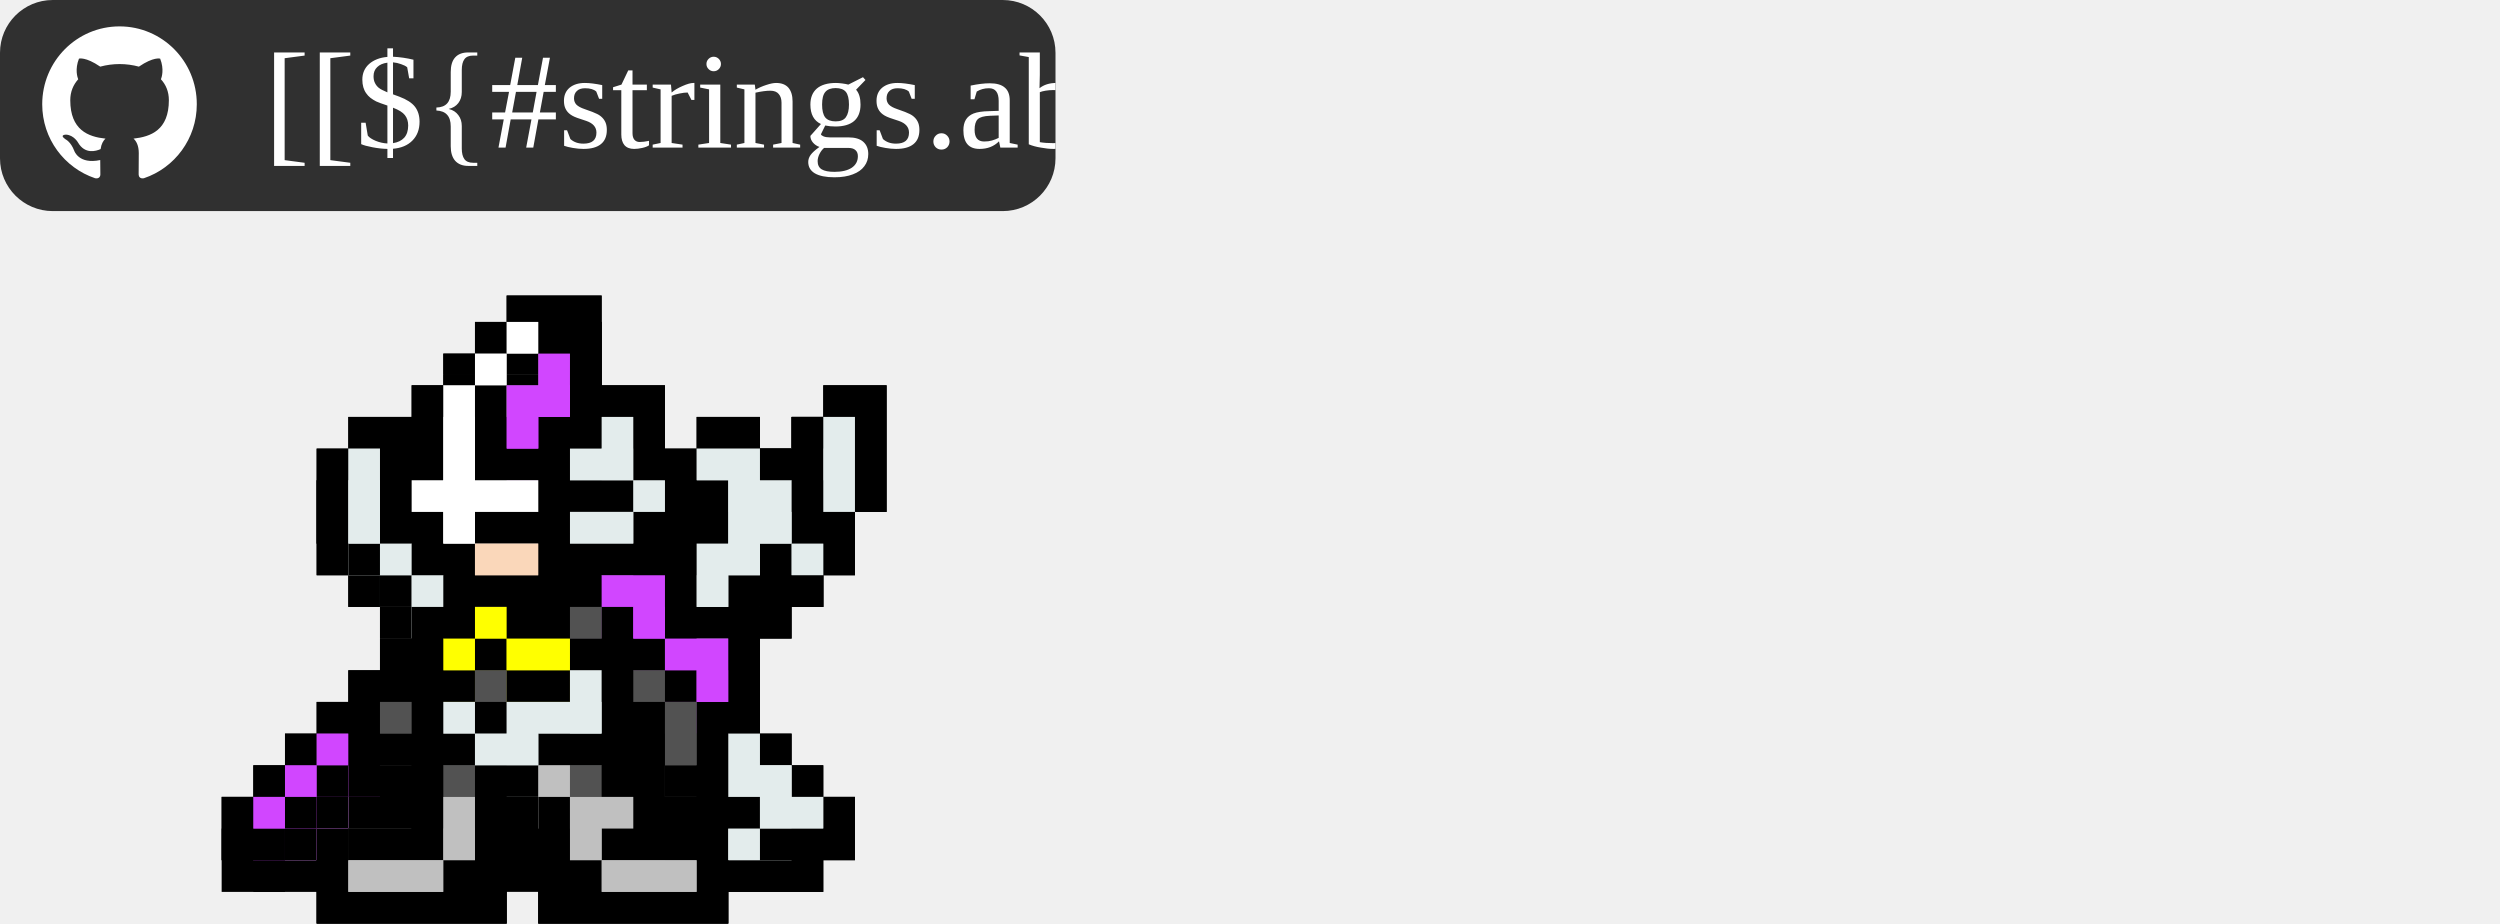
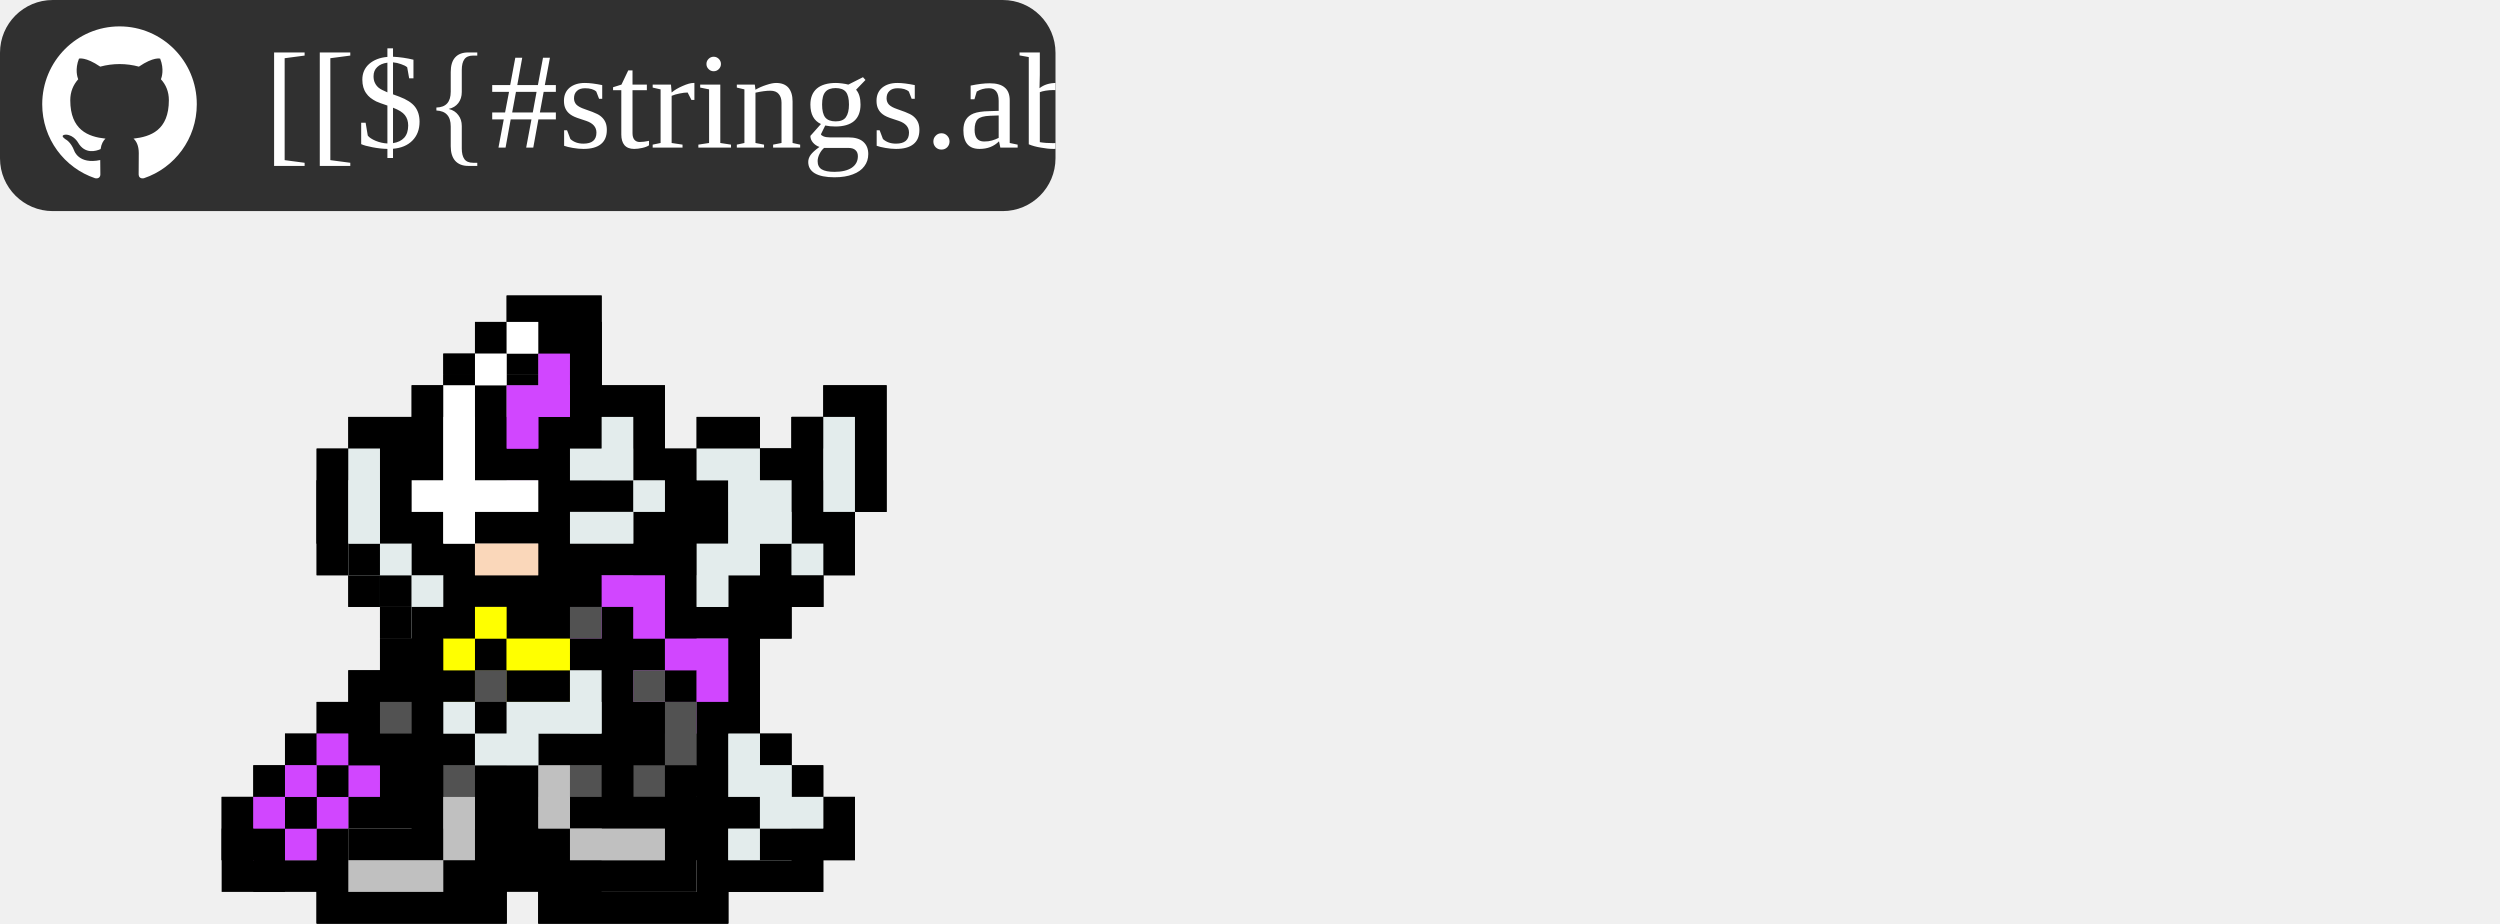
<svg xmlns="http://www.w3.org/2000/svg" fill="none" overflow="visible">
  <a href="https://github.com/[[${username}]]">
    <g id="body-[[${id}]]">
      <svg viewBox="0 0 100 100" width="100" height="100" x="18" y="28">
        <g id="standing-[[${id}]]">
          <g id="frame1-[[${id}]]">
+             <path stroke="#000000" d="M30 3h9M30 4h9M30 5h9M27 6h3M33 6h6M27 7h3M33 7h6M27 8h3M33 8h6M24 9h3M30 9h3M36 9h3M24 10h3M30 10h3M36 10h3M24 11h3M30 11h3M36 11h3M21 12h3M27 12h3M36 12h9M57 12h6M21 13h3M27 13h3M36 13h9M57 13h6M21 14h3M27 14h3M36 14h9M57 14h6M15 15h9M27 15h3M33 15h6M42 15h3M48 15h9M60 15h3M15 16h9M27 16h3M33 16h6M42 16h3M48 16h9M60 16h3M15 17h9M27 17h3M33 17h6M42 17h3M48 17h9M60 17h3M12 18h3M18 18h6M27 18h9M42 18h6M54 18h9M12 19h3M18 19h6M27 19h9M42 19h6M54 19h9M12 20h3M18 20h6M27 20h9M42 20h6M54 20h9M12 21h3M18 21h3M33 21h9M45 21h6M57 21h6M12 22h3M18 22h3M33 22h9M45 22h6M57 22h6M12 23h3M18 23h3M33 23h9M45 23h6M57 23h6M12 24h3M18 24h6M27 24h9M42 24h9M57 24h3M12 25h3M18 25h6M27 25h9M42 25h9M57 25h3M12 26h3M18 26h6M27 26h9M42 26h9M57 26h3M15 27h3M21 27h6M33 27h15M54 27h6M15 28h3M21 28h6M33 28h15M54 28h6M15 29h3M21 29h6M33 29h15M54 29h6M18 30h3M24 30h15M45 30h3M51 30h6M18 31h3M24 31h15M45 31h3M51 31h6M18 32h3M24 32h15M45 32h3M51 32h6M21 33h6M30 33h6M39 33h3M45 33h9M21 34h6M30 34h6M39 34h3M45 34h9M21 35h6M30 35h6M39 35h3M45 35h9M18 36h6M27 36h3M36 36h9M51 36h3M18 37h6M27 37h3M36 37h9M51 37h3M18 38h6M27 38h3M36 38h9M51 38h3M15 39h12M30 39h6M39 39h3M45 39h3M51 39h3M15 40h12M30 40h6M39 40h3M45 40h3M51 40h3M15 41h12M30 41h6M39 41h3M45 41h3M51 41h3M12 42h6M21 42h3M27 42h3M39 42h6M48 42h6M12 43h6M21 43h3M27 43h3M39 43h6M48 43h6M12 44h6M21 44h3M27 44h3M39 44h6M48 44h6M9 45h3M15 45h12M33 45h12M48 45h6M9 46h3M15 46h12M33 46h12M48 46h6M9 47h3M15 47h12M33 47h12M48 47h6M6 48h3M12 48h3M21 48h3M27 48h6M39 48h12M54 48h3M6 49h3M12 49h3M21 49h3M27 49h6M39 49h12M54 49h3M6 50h3M12 50h3M21 50h3M27 50h6M39 50h12M54 50h3M3 51h3M9 51h3M15 51h9M27 51h3M33 51h3M39 51h12M57 51h3M3 52h3M9 52h3M15 52h9M27 52h3M33 52h3M39 52h12M57 52h3M3 53h3M9 53h3M15 53h9M27 53h3M33 53h3M39 53h12M57 53h3M3 54h6M12 54h3M24 54h6M33 54h6M48 54h12M3 55h6M12 55h3M24 55h6M33 55h6M48 55h12M3 56h6M12 56h3M24 56h6M33 56h6M48 56h12M12 57h18M33 57h18M12 58h18M33 58h18M12 59h18M33 59h18" />
+             <path stroke="#ffffff" d="M30 6h3M30 7h3M30 8h3M27 9h3M27 10h3M27 11h3M24 12h3M24 13h3M24 14h3M24 15h3M24 16h3M24 17h3M24 18h3M24 19h3M24 20h3M21 21h12M21 22h12M21 23h12M24 24h3M24 25h3M24 26h3" />
+             <path stroke="#d146ff" d="M33 9h3M33 10h3M33 11h3M30 12h6M30 13h6M30 14h6M30 15h3M30 16h3M30 17h3M39 30h6M39 31h6M39 32h6M42 33h3M42 34h3M42 35h3M45 36h6M45 37h6M45 38h6M48 39h3M48 40h3M48 41h3M12 45h3M12 46h3M12 47h3M9 48h3M9 49h3M9 50h3M6 51h3M6 52h3M6 53h3" />
+             <path stroke="#e3ecec" d="M39 15h3M57 15h3M39 16h3M57 16h3M39 17h3M57 17h3M15 18h3M36 18h6M48 18h6M15 19h3M36 19h6M48 19h6M15 20h3M36 20h6M48 20h6M15 21h3M42 21h3M51 21h6M15 22h3M42 22h3M51 22h6M15 23h3M42 23h3M51 23h6M15 24h3M36 24h6M51 24h6M15 25h3M36 25h6M51 25h6M15 26h3M36 26h6M51 26h6M18 27h3M48 27h6M18 28h3M48 28h6M18 29h3M48 29h6M21 30h3M48 30h3M21 31h3M48 31h3M21 32h3M48 32h3M36 39h3M36 40h3M36 41h3M24 42h3M30 42h9M24 43h3M30 43h9M24 44h3M30 44h9M27 45h6M27 46h6M27 47h6M51 48h3M51 49h3M51 50h3M51 51h6M51 52h6M51 53h6" />
+             <path stroke="#fad7ba" d="M27 27h6M27 28h6M27 29h6" />
+             <path stroke="#ffff00" d="M27 33h3M27 34h3M27 35h3M24 36h3M30 36h6M24 37h3M30 37h6M24 38h3M30 38h6" />
+             <path stroke="#525252" d="M36 33h3M36 34h3M36 35h3M27 39h3M42 39h3M27 40h3M42 40h3M27 41h3M42 41h3M18 42h3M45 42h3M18 43h3M45 43h3M18 44h3M45 44h3M45 45h3M45 46h3M45 47h3M24 48h3M36 48h3M24 49h3M36 49h3M24 50h3M36 50h3" />
+             <path stroke="#c0c0c0" d="M33 48h3M33 49h3M33 50h3M24 51h3M36 51h3M24 52h3M36 52h3M24 53h3M36 53h3M15 54h9M39 54h9M15 55h9M39 55h9M15 56h9M39 56h9" />
+           </g>
+           <g id="frame2-[[${id}]]">
+             <path stroke="#000000" d="M30 0h9M30 1h9M30 2h9M27 3h3M33 3h6M27 4h3M33 4h6M27 5h3M33 5h6M24 6h3M30 6h3M36 6h3M24 7h3M30 7h3M36 7h3M24 8h3M30 8h3M36 8h3M21 9h3M27 9h3M36 9h9M60 9h6M21 10h3M27 10h3M36 10h9M60 10h6M21 11h3M27 11h3M36 11h9M60 11h6M15 12h9M27 12h3M33 12h6M42 12h3M48 12h6M57 12h3M63 12h3M15 13h9M27 13h3M33 13h6M42 13h3M48 13h6M57 13h3M63 13h3M15 14h9M27 14h3M33 14h6M42 14h3M48 14h6M57 14h3M63 14h3M12 15h3M18 15h6M27 15h9M42 15h6M54 15h6M63 15h3M12 16h3M18 16h6M27 16h9M42 16h6M54 16h6M63 16h3M12 17h3M18 17h6M27 17h9M42 17h6M54 17h6M63 17h3M12 18h3M18 18h3M33 18h9M45 18h6M57 18h3M63 18h3M12 19h3M18 19h3M33 19h9M45 19h6M57 19h3M63 19h3M12 20h3M18 20h3M33 20h9M45 20h6M57 20h3M63 20h3M12 21h3M18 21h6M27 21h9M42 21h9M57 21h6M12 22h3M18 22h6M27 22h9M42 22h9M57 22h6M12 23h3M18 23h6M27 23h9M42 23h9M57 23h6M15 24h3M21 24h6M33 24h15M54 24h3M60 24h3M15 25h3M21 25h6M33 25h15M54 25h3M60 25h3M15 26h3M21 26h6M33 26h15M54 26h3M60 26h3M18 27h3M24 27h15M45 27h3M51 27h9M18 28h3M24 28h15M45 28h3M51 28h9M18 29h3M24 29h15M45 29h3M51 29h9M21 30h6M30 30h6M39 30h3M45 30h9M21 31h6M30 31h6M39 31h3M45 31h9M21 32h6M30 32h6M39 32h3M45 32h9M18 33h6M27 33h3M36 33h9M51 33h3M18 34h6M27 34h3M36 34h9M51 34h3M18 35h6M27 35h3M36 35h9M51 35h3M15 36h12M30 36h6M39 36h3M45 36h3M51 36h3M15 37h12M30 37h6M39 37h3M45 37h3M51 37h3M15 38h12M30 38h6M39 38h3M45 38h3M51 38h3M12 39h6M21 39h3M27 39h3M39 39h6M48 39h6M12 40h6M21 40h3M27 40h3M39 40h6M48 40h6M12 41h6M21 41h3M27 41h3M39 41h6M48 41h6M9 42h3M15 42h12M33 42h12M48 42h3M54 42h3M9 43h3M15 43h12M33 43h12M48 43h3M54 43h3M9 44h3M15 44h12M33 44h12M48 44h3M54 44h3M6 45h3M12 45h3M21 45h3M27 45h6M39 45h3M45 45h6M57 45h3M6 46h3M12 46h3M21 46h3M27 46h6M39 46h3M45 46h6M57 46h3M6 47h3M12 47h3M21 47h3M27 47h6M39 47h3M45 47h6M57 47h3M3 48h3M9 48h3M21 48h3M27 48h3M33 48h3M42 48h3M48 48h6M60 48h3M3 49h3M9 49h3M21 49h3M27 49h3M33 49h3M42 49h3M48 49h6M60 49h3M3 50h3M9 50h3M21 50h3M27 50h3M33 50h3M42 50h3M48 50h6M60 50h3M3 51h6M15 51h9M27 51h3M33 51h3M39 51h9M54 51h9M3 52h6M15 52h9M27 52h3M33 52h3M39 52h9M54 52h9M3 53h6M15 53h9M27 53h3M33 53h3M39 53h9M54 53h9M12 54h3M24 54h6M33 54h6M48 54h3M12 55h3M24 55h6M33 55h6M48 55h3M12 56h3M24 56h6M33 56h6M48 56h3M12 57h18M33 57h18M12 58h18M33 58h18M12 59h18M33 59h18" />
+             <path stroke="#ffffff" d="M30 3h3M30 4h3M30 5h3M27 6h3M27 7h3M27 8h3M24 9h3M24 10h3M24 11h3M24 12h3M24 13h3M24 14h3M24 15h3M24 16h3M24 17h3M21 18h12M21 19h12M21 20h12M24 21h3M24 22h3M24 23h3" />
+             <path stroke="#d146ff" d="M33 6h3M33 7h3M33 8h3M30 9h6M30 10h6M30 11h6M30 12h3M30 13h3M30 14h3M39 27h6M39 28h6M39 29h6M42 30h3M42 31h3M42 32h3M45 33h6M45 34h6M45 35h6M48 36h3M48 37h3M48 38h3M12 42h3M12 43h3M12 44h3M9 45h3M9 46h3M9 47h3M6 48h3M6 49h3M6 50h3" />
+             <path stroke="#e3ecec" d="M39 12h3M60 12h3M39 13h3M60 13h3M39 14h3M60 14h3M15 15h3M36 15h6M48 15h6M60 15h3M15 16h3M36 16h6M48 16h6M60 16h3M15 17h3M36 17h6M48 17h6M60 17h3M15 18h3M42 18h3M51 18h6M60 18h3M15 19h3M42 19h3M51 19h6M60 19h3M15 20h3M42 20h3M51 20h6M60 20h3M15 21h3M36 21h6M51 21h6M15 22h3M36 22h6M51 22h6M15 23h3M36 23h6M51 23h6M18 24h3M48 24h6M57 24h3M18 25h3M48 25h6M57 25h3M18 26h3M48 26h6M57 26h3M21 27h3M48 27h3M21 28h3M48 28h3M21 29h3M48 29h3M36 36h3M36 37h3M36 38h3M24 39h3M30 39h9M24 40h3M30 40h9M24 41h3M30 41h9M27 42h6M51 42h3M27 43h6M51 43h3M27 44h6M51 44h3M51 45h6M51 46h6M51 47h6M54 48h6M54 49h6M54 50h6" />
+             <path stroke="#fad7ba" d="M27 24h6M27 25h6M27 26h6" />
+             <path stroke="#ffff00" d="M27 30h3M27 31h3M27 32h3M24 33h3M30 33h6M24 34h3M30 34h6M24 35h3M30 35h6" />
+             <path stroke="#525252" d="M36 30h3M36 31h3M36 32h3M27 36h3M42 36h3M27 37h3M42 37h3M27 38h3M42 38h3M18 39h3M45 39h3M18 40h3M45 40h3M18 41h3M45 41h3M45 42h3M45 43h3M45 44h3M24 45h3M36 45h3M24 46h3M36 46h3M24 47h3M36 47h3" />
+             <path stroke="#c0c0c0" d="M33 45h3M33 46h3M33 47h3M24 48h3M36 48h6M24 49h3M36 49h6M24 50h3M36 50h6M24 51h3M36 51h3M24 52h3M36 52h3M24 53h3M36 53h3M15 54h9M39 54h9M15 55h9M39 55h9M15 56h9M39 56h9" />
+           </g>
+         </g>
+         <g id="walking-[[${id}]]">
+           <g id="frame3-[[${id}]]">
            <path stroke="#000000" d="M30 3h9M30 4h9M30 5h9M27 6h3M33 6h6M27 7h3M33 7h6M27 8h3M33 8h6M24 9h3M30 9h3M36 9h3M24 10h3M30 10h3M36 10h3M24 11h3M30 11h3M36 11h3M21 12h3M27 12h3M36 12h9M57 12h6M21 13h3M27 13h3M36 13h9M57 13h6M21 14h3M27 14h3M36 14h9M57 14h6M15 15h9M27 15h3M33 15h6M42 15h3M48 15h9M60 15h3M15 16h9M27 16h3M33 16h6M42 16h3M48 16h9M60 16h3M15 17h9M27 17h3M33 17h6M42 17h3M48 17h9M60 17h3M12 18h3M18 18h6M27 18h9M42 18h6M54 18h9M12 19h3M18 19h6M27 19h9M42 19h6M54 19h9M12 20h3M18 20h6M27 20h9M42 20h6M54 20h9M12 21h3M18 21h3M33 21h9M45 21h6M57 21h6M12 22h3M18 22h3M33 22h9M45 22h6M57 22h6M12 23h3M18 23h3M33 23h9M45 23h6M57 23h6M12 24h3M18 24h6M27 24h9M42 24h9M57 24h3M12 25h3M18 25h6M27 25h9M42 25h9M57 25h3M12 26h3M18 26h6M27 26h9M42 26h9M57 26h3M15 27h3M21 27h6M33 27h15M54 27h6M15 28h3M21 28h6M33 28h15M54 28h6M15 29h3M21 29h6M33 29h15M54 29h6M18 30h3M24 30h12M42 30h6M51 30h6M18 31h3M24 31h12M42 31h6M51 31h6M18 32h3M24 32h12M42 32h6M51 32h6M21 33h6M30 33h9M45 33h9M21 34h6M30 34h9M45 34h9M21 35h6M30 35h9M45 35h9M21 36h3M27 36h3M36 36h6M48 36h3M21 37h3M27 37h3M36 37h6M48 37h3M21 38h3M27 38h3M36 38h6M48 38h3M18 39h9M30 39h6M39 39h6M48 39h3M18 40h9M30 40h6M39 40h6M48 40h3M18 41h9M30 41h6M39 41h6M48 41h3M15 42h9M27 42h3M39 42h3M45 42h6M15 43h9M27 43h3M39 43h3M45 43h6M15 44h9M27 44h3M39 44h3M45 44h6M12 45h3M18 45h9M33 45h9M45 45h3M51 45h3M12 46h3M18 46h9M33 46h9M45 46h3M51 46h3M12 47h3M18 47h9M33 47h9M45 47h3M51 47h3M9 48h3M15 48h9M27 48h6M39 48h12M54 48h3M9 49h3M15 49h9M27 49h6M39 49h12M54 49h3M9 50h3M15 50h9M27 50h6M39 50h12M54 50h3M6 51h3M12 51h3M24 51h6M33 51h3M39 51h12M57 51h3M6 52h3M12 52h3M24 52h6M33 52h3M39 52h12M57 52h3M6 53h3M12 53h3M24 53h6M33 53h3M39 53h12M57 53h3M6 54h24M33 54h6M48 54h12M6 55h24M33 55h6M48 55h12M6 56h24M33 56h6M48 56h12M33 57h18M33 58h18M33 59h18" />
            <path stroke="#ffffff" d="M30 6h3M30 7h3M30 8h3M27 9h3M27 10h3M27 11h3M24 12h3M24 13h3M24 14h3M24 15h3M24 16h3M24 17h3M24 18h3M24 19h3M24 20h3M21 21h12M21 22h12M21 23h12M24 24h3M24 25h3M24 26h3" />
            <path stroke="#d146ff" d="M33 9h3M33 10h3M33 11h3M30 12h6M30 13h6M30 14h6M30 15h3M30 16h3M30 17h3M36 30h6M36 31h6M36 32h6M39 33h6M39 34h6M39 35h6M42 36h6M42 37h6M42 38h6M45 39h3M45 40h3M45 41h3M15 45h3M15 46h3M15 47h3M12 48h3M12 49h3M12 50h3M9 51h3M9 52h3M9 53h3" />
            <path stroke="#e3ecec" d="M39 15h3M57 15h3M39 16h3M57 16h3M39 17h3M57 17h3M15 18h3M36 18h6M48 18h6M15 19h3M36 19h6M48 19h6M15 20h3M36 20h6M48 20h6M15 21h3M42 21h3M51 21h6M15 22h3M42 22h3M51 22h6M15 23h3M42 23h3M51 23h6M15 24h3M36 24h6M51 24h6M15 25h3M36 25h6M51 25h6M15 26h3M36 26h6M51 26h6M18 27h3M48 27h6M18 28h3M48 28h6M18 29h3M48 29h6M21 30h3M48 30h3M21 31h3M48 31h3M21 32h3M48 32h3M36 39h3M36 40h3M36 41h3M24 42h3M30 42h9M24 43h3M30 43h9M24 44h3M30 44h9M27 45h6M48 45h3M27 46h6M48 46h3M27 47h6M48 47h3M51 48h3M51 49h3M51 50h3M51 51h6M51 52h6M51 53h6" />
            <path stroke="#fad7ba" d="M27 27h6M27 28h6M27 29h6" />
            <path stroke="#ffff00" d="M27 33h3M27 34h3M27 35h3M24 36h3M30 36h6M24 37h3M30 37h6M24 38h3M30 38h6" />
            <path stroke="#525252" d="M27 39h3M27 40h3M27 41h3M42 42h3M42 43h3M42 44h3M42 45h3M42 46h3M42 47h3M36 48h3M36 49h3M36 50h3" />
            <path stroke="#c0c0c0" d="M24 48h3M33 48h3M24 49h3M33 49h3M24 50h3M33 50h3M15 51h9M36 51h3M15 52h9M36 52h3M15 53h9M36 53h3M39 54h9M39 55h9M39 56h9" />
          </g>
-           <g id="frame2-[[${id}]]">
+           <g id="frame4-[[${id}]]">
            <path stroke="#000000" d="M30 0h9M30 1h9M30 2h9M27 3h3M33 3h6M27 4h3M33 4h6M27 5h3M33 5h6M24 6h3M30 6h3M36 6h3M24 7h3M30 7h3M36 7h3M24 8h3M30 8h3M36 8h3M21 9h3M27 9h3M36 9h9M60 9h6M21 10h3M27 10h3M36 10h9M60 10h6M21 11h3M27 11h3M36 11h9M60 11h6M15 12h9M27 12h3M33 12h6M42 12h3M48 12h6M57 12h3M63 12h3M15 13h9M27 13h3M33 13h6M42 13h3M48 13h6M57 13h3M63 13h3M15 14h9M27 14h3M33 14h6M42 14h3M48 14h6M57 14h3M63 14h3M12 15h3M18 15h6M27 15h9M42 15h6M54 15h6M63 15h3M12 16h3M18 16h6M27 16h9M42 16h6M54 16h6M63 16h3M12 17h3M18 17h6M27 17h9M42 17h6M54 17h6M63 17h3M12 18h3M18 18h3M33 18h9M45 18h6M57 18h3M63 18h3M12 19h3M18 19h3M33 19h9M45 19h6M57 19h3M63 19h3M12 20h3M18 20h3M33 20h9M45 20h6M57 20h3M63 20h3M12 21h3M18 21h6M27 21h9M42 21h9M57 21h6M12 22h3M18 22h6M27 22h9M42 22h9M57 22h6M12 23h3M18 23h6M27 23h9M42 23h9M57 23h6M15 24h3M21 24h6M33 24h15M54 24h3M60 24h3M15 25h3M21 25h6M33 25h15M54 25h3M60 25h3M15 26h3M21 26h6M33 26h15M54 26h3M60 26h3M18 27h3M24 27h15M45 27h3M51 27h9M18 28h3M24 28h15M45 28h3M51 28h9M18 29h3M24 29h15M45 29h3M51 29h9M21 30h6M30 30h6M39 30h3M45 30h9M21 31h6M30 31h6M39 31h3M45 31h9M21 32h6M30 32h6M39 32h3M45 32h9M18 33h6M27 33h3M36 33h9M51 33h3M18 34h6M27 34h3M36 34h9M51 34h3M18 35h6M27 35h3M36 35h9M51 35h3M15 36h12M30 36h6M39 36h3M45 36h3M51 36h3M15 37h12M30 37h6M39 37h3M45 37h3M51 37h3M15 38h12M30 38h6M39 38h3M45 38h3M51 38h3M12 39h6M21 39h3M27 39h3M39 39h6M48 39h6M12 40h6M21 40h3M27 40h3M39 40h6M48 40h6M12 41h6M21 41h3M27 41h3M39 41h6M48 41h6M9 42h3M15 42h12M33 42h12M48 42h3M54 42h3M9 43h3M15 43h12M33 43h12M48 43h3M54 43h3M9 44h3M15 44h12M33 44h12M48 44h3M54 44h3M6 45h3M12 45h3M21 45h3M27 45h6M39 45h3M45 45h6M57 45h3M6 46h3M12 46h3M21 46h3M27 46h6M39 46h3M45 46h6M57 46h3M6 47h3M12 47h3M21 47h3M27 47h6M39 47h3M45 47h6M57 47h3M3 48h3M9 48h3M21 48h3M27 48h6M36 48h9M48 48h6M60 48h3M3 49h3M9 49h3M21 49h3M27 49h6M36 49h9M48 49h6M60 49h3M3 50h3M9 50h3M21 50h3M27 50h6M36 50h9M48 50h6M60 50h3M3 51h6M15 51h9M27 51h9M45 51h3M54 51h9M3 52h6M15 52h9M27 52h9M45 52h3M54 52h9M3 53h6M15 53h9M27 53h9M45 53h3M54 53h9M12 54h3M24 54h24M12 55h3M24 55h24M12 56h3M24 56h24M12 57h18M12 58h18M12 59h18" />
            <path stroke="#ffffff" d="M30 3h3M30 4h3M30 5h3M27 6h3M27 7h3M27 8h3M24 9h3M24 10h3M24 11h3M24 12h3M24 13h3M24 14h3M24 15h3M24 16h3M24 17h3M21 18h12M21 19h12M21 20h12M24 21h3M24 22h3M24 23h3" />
            <path stroke="#d146ff" d="M33 6h3M33 7h3M33 8h3M30 9h6M30 10h6M30 11h6M30 12h3M30 13h3M30 14h3M39 27h6M39 28h6M39 29h6M42 30h3M42 31h3M42 32h3M45 33h6M45 34h6M45 35h6M48 36h3M48 37h3M48 38h3M12 42h3M12 43h3M12 44h3M9 45h3M9 46h3M9 47h3M6 48h3M6 49h3M6 50h3" />
            <path stroke="#e3ecec" d="M39 12h3M60 12h3M39 13h3M60 13h3M39 14h3M60 14h3M15 15h3M36 15h6M48 15h6M60 15h3M15 16h3M36 16h6M48 16h6M60 16h3M15 17h3M36 17h6M48 17h6M60 17h3M15 18h3M42 18h3M51 18h6M60 18h3M15 19h3M42 19h3M51 19h6M60 19h3M15 20h3M42 20h3M51 20h6M60 20h3M15 21h3M36 21h6M51 21h6M15 22h3M36 22h6M51 22h6M15 23h3M36 23h6M51 23h6M18 24h3M48 24h6M57 24h3M18 25h3M48 25h6M57 25h3M18 26h3M48 26h6M57 26h3M21 27h3M48 27h3M21 28h3M48 28h3M21 29h3M48 29h3M36 36h3M36 37h3M36 38h3M24 39h3M30 39h9M24 40h3M30 40h9M24 41h3M30 41h9M27 42h6M51 42h3M27 43h6M51 43h3M27 44h6M51 44h3M51 45h6M51 46h6M51 47h6M54 48h6M54 49h6M54 50h6" />
            <path stroke="#fad7ba" d="M27 24h6M27 25h6M27 26h6" />
            <path stroke="#ffff00" d="M27 30h3M27 31h3M27 32h3M24 33h3M30 33h6M24 34h3M30 34h6M24 35h3M30 35h6" />
            <path stroke="#525252" d="M36 30h3M36 31h3M36 32h3M27 36h3M42 36h3M27 37h3M42 37h3M27 38h3M42 38h3M18 39h3M45 39h3M18 40h3M45 40h3M18 41h3M45 41h3M45 42h3M45 43h3M45 44h3M24 45h3M36 45h3M24 46h3M36 46h3M24 47h3M36 47h3" />
            <path stroke="#c0c0c0" d="M33 45h3M33 46h3M33 47h3M24 48h3M33 48h3M24 49h3M33 49h3M24 50h3M33 50h3M24 51h3M36 51h9M24 52h3M36 52h9M24 53h3M36 53h9M15 54h9M15 55h9M15 56h9" />
-           </g>
-         </g>
-         <g id="walking-[[${id}]]">
-           <g id="frame3-[[${id}]]">
-             <path stroke="#000000" d="M30 3h9M30 4h9M30 5h9M27 6h3M33 6h6M27 7h3M33 7h6M27 8h3M33 8h6M24 9h3M30 9h3M36 9h3M24 10h3M30 10h3M36 10h3M24 11h3M30 11h3M36 11h3M21 12h3M27 12h3M36 12h9M57 12h6M21 13h3M27 13h3M36 13h9M57 13h6M21 14h3M27 14h3M36 14h9M57 14h6M15 15h9M27 15h3M33 15h6M42 15h3M48 15h9M60 15h3M15 16h9M27 16h3M33 16h6M42 16h3M48 16h9M60 16h3M15 17h9M27 17h3M33 17h6M42 17h3M48 17h9M60 17h3M12 18h3M18 18h6M27 18h9M42 18h6M54 18h9M12 19h3M18 19h6M27 19h9M42 19h6M54 19h9M12 20h3M18 20h6M27 20h9M42 20h6M54 20h9M12 21h3M18 21h3M33 21h9M45 21h6M57 21h6M12 22h3M18 22h3M33 22h9M45 22h6M57 22h6M12 23h3M18 23h3M33 23h9M45 23h6M57 23h6M12 24h3M18 24h6M27 24h9M42 24h9M57 24h3M12 25h3M18 25h6M27 25h9M42 25h9M57 25h3M12 26h3M18 26h6M27 26h9M42 26h9M57 26h3M15 27h3M21 27h6M33 27h15M54 27h6M15 28h3M21 28h6M33 28h15M54 28h6M15 29h3M21 29h6M33 29h15M54 29h6M18 30h3M24 30h15M45 30h3M51 30h6M18 31h3M24 31h15M45 31h3M51 31h6M18 32h3M24 32h15M45 32h3M51 32h6M21 33h6M30 33h6M39 33h3M45 33h9M21 34h6M30 34h6M39 34h3M45 34h9M21 35h6M30 35h6M39 35h3M45 35h9M18 36h6M27 36h3M36 36h9M51 36h3M18 37h6M27 37h3M36 37h9M51 37h3M18 38h6M27 38h3M36 38h9M51 38h3M15 39h12M30 39h6M39 39h3M45 39h3M51 39h3M15 40h12M30 40h6M39 40h3M45 40h3M51 40h3M15 41h12M30 41h6M39 41h3M45 41h3M51 41h3M12 42h6M21 42h3M27 42h3M39 42h6M48 42h6M12 43h6M21 43h3M27 43h3M39 43h6M48 43h6M12 44h6M21 44h3M27 44h3M39 44h6M48 44h6M9 45h3M15 45h12M33 45h12M48 45h6M9 46h3M15 46h12M33 46h12M48 46h6M9 47h3M15 47h12M33 47h12M48 47h6M6 48h3M12 48h3M21 48h3M27 48h6M39 48h12M54 48h3M6 49h3M12 49h3M21 49h3M27 49h6M39 49h12M54 49h3M6 50h3M12 50h3M21 50h3M27 50h6M39 50h12M54 50h3M3 51h3M9 51h3M15 51h9M27 51h3M33 51h3M39 51h12M57 51h3M3 52h3M9 52h3M15 52h9M27 52h3M33 52h3M39 52h12M57 52h3M3 53h3M9 53h3M15 53h9M27 53h3M33 53h3M39 53h12M57 53h3M3 54h6M12 54h3M24 54h6M33 54h6M48 54h12M3 55h6M12 55h3M24 55h6M33 55h6M48 55h12M3 56h6M12 56h3M24 56h6M33 56h6M48 56h12M12 57h18M33 57h18M12 58h18M33 58h18M12 59h18M33 59h18" />
-             <path stroke="#ffffff" d="M30 6h3M30 7h3M30 8h3M27 9h3M27 10h3M27 11h3M24 12h3M24 13h3M24 14h3M24 15h3M24 16h3M24 17h3M24 18h3M24 19h3M24 20h3M21 21h12M21 22h12M21 23h12M24 24h3M24 25h3M24 26h3" />
-             <path stroke="#d146ff" d="M33 9h3M33 10h3M33 11h3M30 12h6M30 13h6M30 14h6M30 15h3M30 16h3M30 17h3M39 30h6M39 31h6M39 32h6M42 33h3M42 34h3M42 35h3M45 36h6M45 37h6M45 38h6M48 39h3M48 40h3M48 41h3M12 45h3M12 46h3M12 47h3M9 48h3M9 49h3M9 50h3M6 51h3M6 52h3M6 53h3" />
-             <path stroke="#e3ecec" d="M39 15h3M57 15h3M39 16h3M57 16h3M39 17h3M57 17h3M15 18h3M36 18h6M48 18h6M15 19h3M36 19h6M48 19h6M15 20h3M36 20h6M48 20h6M15 21h3M42 21h3M51 21h6M15 22h3M42 22h3M51 22h6M15 23h3M42 23h3M51 23h6M15 24h3M36 24h6M51 24h6M15 25h3M36 25h6M51 25h6M15 26h3M36 26h6M51 26h6M18 27h3M48 27h6M18 28h3M48 28h6M18 29h3M48 29h6M21 30h3M48 30h3M21 31h3M48 31h3M21 32h3M48 32h3M36 39h3M36 40h3M36 41h3M24 42h3M30 42h9M24 43h3M30 43h9M24 44h3M30 44h9M27 45h6M27 46h6M27 47h6M51 48h3M51 49h3M51 50h3M51 51h6M51 52h6M51 53h6" />
-             <path stroke="#fad7ba" d="M27 27h6M27 28h6M27 29h6" />
-             <path stroke="#ffff00" d="M27 33h3M27 34h3M27 35h3M24 36h3M30 36h6M24 37h3M30 37h6M24 38h3M30 38h6" />
-             <path stroke="#525252" d="M36 33h3M36 34h3M36 35h3M27 39h3M42 39h3M27 40h3M42 40h3M27 41h3M42 41h3M18 42h3M45 42h3M18 43h3M45 43h3M18 44h3M45 44h3M45 45h3M45 46h3M45 47h3M24 48h3M36 48h3M24 49h3M36 49h3M24 50h3M36 50h3" />
-             <path stroke="#c0c0c0" d="M33 48h3M33 49h3M33 50h3M24 51h3M36 51h3M24 52h3M36 52h3M24 53h3M36 53h3M15 54h9M39 54h9M15 55h9M39 55h9M15 56h9M39 56h9" />
-           </g>
-           <g id="frame4-[[${id}]]">
-             <path stroke="#000000" d="M30 0h9M30 1h9M30 2h9M27 3h3M33 3h6M27 4h3M33 4h6M27 5h3M33 5h6M24 6h3M30 6h3M36 6h3M24 7h3M30 7h3M36 7h3M24 8h3M30 8h3M36 8h3M21 9h3M27 9h3M36 9h9M60 9h6M21 10h3M27 10h3M36 10h9M60 10h6M21 11h3M27 11h3M36 11h9M60 11h6M15 12h9M27 12h3M33 12h6M42 12h3M48 12h6M57 12h3M63 12h3M15 13h9M27 13h3M33 13h6M42 13h3M48 13h6M57 13h3M63 13h3M15 14h9M27 14h3M33 14h6M42 14h3M48 14h6M57 14h3M63 14h3M12 15h3M18 15h6M27 15h9M42 15h6M54 15h6M63 15h3M12 16h3M18 16h6M27 16h9M42 16h6M54 16h6M63 16h3M12 17h3M18 17h6M27 17h9M42 17h6M54 17h6M63 17h3M12 18h3M18 18h3M33 18h9M45 18h6M57 18h3M63 18h3M12 19h3M18 19h3M33 19h9M45 19h6M57 19h3M63 19h3M12 20h3M18 20h3M33 20h9M45 20h6M57 20h3M63 20h3M12 21h3M18 21h6M27 21h9M42 21h9M57 21h6M12 22h3M18 22h6M27 22h9M42 22h9M57 22h6M12 23h3M18 23h6M27 23h9M42 23h9M57 23h6M15 24h3M21 24h6M33 24h15M54 24h3M60 24h3M15 25h3M21 25h6M33 25h15M54 25h3M60 25h3M15 26h3M21 26h6M33 26h15M54 26h3M60 26h3M18 27h3M24 27h15M45 27h3M51 27h9M18 28h3M24 28h15M45 28h3M51 28h9M18 29h3M24 29h15M45 29h3M51 29h9M21 30h6M30 30h6M39 30h3M45 30h9M21 31h6M30 31h6M39 31h3M45 31h9M21 32h6M30 32h6M39 32h3M45 32h9M18 33h6M27 33h3M36 33h9M51 33h3M18 34h6M27 34h3M36 34h9M51 34h3M18 35h6M27 35h3M36 35h9M51 35h3M15 36h12M30 36h6M39 36h3M45 36h3M51 36h3M15 37h12M30 37h6M39 37h3M45 37h3M51 37h3M15 38h12M30 38h6M39 38h3M45 38h3M51 38h3M12 39h6M21 39h3M27 39h3M39 39h6M48 39h6M12 40h6M21 40h3M27 40h3M39 40h6M48 40h6M12 41h6M21 41h3M27 41h3M39 41h6M48 41h6M9 42h3M15 42h12M33 42h12M48 42h3M54 42h3M9 43h3M15 43h12M33 43h12M48 43h3M54 43h3M9 44h3M15 44h12M33 44h12M48 44h3M54 44h3M6 45h3M12 45h3M21 45h3M27 45h6M39 45h3M45 45h6M57 45h3M6 46h3M12 46h3M21 46h3M27 46h6M39 46h3M45 46h6M57 46h3M6 47h3M12 47h3M21 47h3M27 47h6M39 47h3M45 47h6M57 47h3M3 48h3M9 48h3M21 48h3M27 48h3M33 48h3M42 48h3M48 48h6M60 48h3M3 49h3M9 49h3M21 49h3M27 49h3M33 49h3M42 49h3M48 49h6M60 49h3M3 50h3M9 50h3M21 50h3M27 50h3M33 50h3M42 50h3M48 50h6M60 50h3M3 51h6M15 51h9M27 51h3M33 51h3M39 51h9M54 51h9M3 52h6M15 52h9M27 52h3M33 52h3M39 52h9M54 52h9M3 53h6M15 53h9M27 53h3M33 53h3M39 53h9M54 53h9M12 54h3M24 54h6M33 54h6M48 54h3M12 55h3M24 55h6M33 55h6M48 55h3M12 56h3M24 56h6M33 56h6M48 56h3M12 57h18M33 57h18M12 58h18M33 58h18M12 59h18M33 59h18" />
-             <path stroke="#ffffff" d="M30 3h3M30 4h3M30 5h3M27 6h3M27 7h3M27 8h3M24 9h3M24 10h3M24 11h3M24 12h3M24 13h3M24 14h3M24 15h3M24 16h3M24 17h3M21 18h12M21 19h12M21 20h12M24 21h3M24 22h3M24 23h3" />
-             <path stroke="#d146ff" d="M33 6h3M33 7h3M33 8h3M30 9h6M30 10h6M30 11h6M30 12h3M30 13h3M30 14h3M39 27h6M39 28h6M39 29h6M42 30h3M42 31h3M42 32h3M45 33h6M45 34h6M45 35h6M48 36h3M48 37h3M48 38h3M12 42h3M12 43h3M12 44h3M9 45h3M9 46h3M9 47h3M6 48h3M6 49h3M6 50h3" />
-             <path stroke="#e3ecec" d="M39 12h3M60 12h3M39 13h3M60 13h3M39 14h3M60 14h3M15 15h3M36 15h6M48 15h6M60 15h3M15 16h3M36 16h6M48 16h6M60 16h3M15 17h3M36 17h6M48 17h6M60 17h3M15 18h3M42 18h3M51 18h6M60 18h3M15 19h3M42 19h3M51 19h6M60 19h3M15 20h3M42 20h3M51 20h6M60 20h3M15 21h3M36 21h6M51 21h6M15 22h3M36 22h6M51 22h6M15 23h3M36 23h6M51 23h6M18 24h3M48 24h6M57 24h3M18 25h3M48 25h6M57 25h3M18 26h3M48 26h6M57 26h3M21 27h3M48 27h3M21 28h3M48 28h3M21 29h3M48 29h3M36 36h3M36 37h3M36 38h3M24 39h3M30 39h9M24 40h3M30 40h9M24 41h3M30 41h9M27 42h6M51 42h3M27 43h6M51 43h3M27 44h6M51 44h3M51 45h6M51 46h6M51 47h6M54 48h6M54 49h6M54 50h6" />
-             <path stroke="#fad7ba" d="M27 24h6M27 25h6M27 26h6" />
-             <path stroke="#ffff00" d="M27 30h3M27 31h3M27 32h3M24 33h3M30 33h6M24 34h3M30 34h6M24 35h3M30 35h6" />
-             <path stroke="#525252" d="M36 30h3M36 31h3M36 32h3M27 36h3M42 36h3M27 37h3M42 37h3M27 38h3M42 38h3M18 39h3M45 39h3M18 40h3M45 40h3M18 41h3M45 41h3M45 42h3M45 43h3M45 44h3M24 45h3M36 45h3M24 46h3M36 46h3M24 47h3M36 47h3" />
-             <path stroke="#c0c0c0" d="M33 45h3M33 46h3M33 47h3M24 48h3M36 48h6M24 49h3M36 49h6M24 50h3M36 50h6M24 51h3M36 51h3M24 52h3M36 52h3M24 53h3M36 53h3M15 54h9M39 54h9M15 55h9M39 55h9M15 56h9M39 56h9" />
          </g>
        </g>
      </svg>
      <svg viewBox="0 0 100 30" width="100" height="30" x="0" y="0">
        <g id="username-[[${id}]]">
          <rect x="0" y="0" width="100" height="20" fill="black" fill-opacity="0.8" rx="5" />
          <svg x="4" y="2.5" width="15" height="15" viewBox="0 0 100 100">
            <path fill-rule="evenodd" clip-rule="evenodd" d="M48.854 0C21.839 0 0 22 0 49.217c0 21.756 13.993 40.172 33.405 46.69 2.427.49 3.316-1.059 3.316-2.362 0-1.141-.08-5.052-.08-9.127-13.59 2.934-16.42-5.867-16.42-5.867-2.184-5.704-5.42-7.17-5.42-7.17-4.448-3.015.324-3.015.324-3.015 4.934.326 7.523 5.052 7.523 5.052 4.367 7.496 11.404 5.378 14.235 4.074.404-3.178 1.699-5.378 3.074-6.6-10.839-1.141-22.243-5.378-22.243-24.283 0-5.378 1.94-9.778 5.014-13.2-.485-1.222-2.184-6.275.486-13.038 0 0 4.125-1.304 13.426 5.052a46.97 46.97 0 0 1 12.214-1.63c4.125 0 8.33.571 12.213 1.63 9.302-6.356 13.427-5.052 13.427-5.052 2.67 6.763.97 11.816.485 13.038 3.155 3.422 5.015 7.822 5.015 13.2 0 18.905-11.404 23.06-22.324 24.283 1.78 1.548 3.316 4.481 3.316 9.126 0 6.6-.08 11.897-.08 13.526 0 1.304.89 2.853 3.316 2.364 19.412-6.52 33.405-24.935 33.405-46.691C97.707 22 75.788 0 48.854 0z" fill="#fff" />
          </svg>
          <text x="25" y="11" dominant-baseline="middle" style="fill:white" font-size="13">
                        [[${#strings.abbreviate(username, 12)}]]
                    </text>
          <rect x="0" y="23" width="[[${exp}]]" height="2" fill="#48ff00" rx="1" />
        </g>
      </svg>
    </g>
  </a>
  <style>
        #frame1-[[${id}]] {
        animation: 1s frameToggle infinite;
        }
        #frame2-[[${id}]] {
        animation: 1s frameToggle infinite reverse;
        }
        #frame3-[[${id}]] {
        animation: 1s frameToggle infinite;
        }
        #frame4-[[${id}]] {
        animation: 1s frameToggle infinite reverse;
        }
        #standing-[[${id}]] {
        animation: standingToggle [[${motion.duration}]]s infinite;
        }
        #walking-[[${id}]] {
        animation: walkingToggle [[${motion.duration}]]s infinite;
        }
        #body-[[${id}]] {
        animation: move-body-[[${id}]] [[${motion.duration}]]s infinite;
        }
        #username-[[${id}]] {
        animation: move-username-[[${id}]] [[${motion.duration}]]s infinite;
        }
        @keyframes move-body-[[${id}]] {
        0%, 10% {
        transform: translate([[${motion.positions[0].x}]]%, [[${y}]]%) scaleX([[${motion.positions[0].direction}]]);
        }
        20%, 30% {
        transform: translate([[${motion.positions[1].x}]]%, [[${y}]]%) scaleX([[${motion.positions[1].direction}]]);
        }
        40%, 50% {
        transform: translate([[${motion.positions[2].x}]]%, [[${y}]]%) scaleX([[${motion.positions[2].direction}]]);
        }
        50.01% {
        transform: translate([[${motion.positions[3].x}]]%, [[${y}]]%) scaleX([[${motion.positions[3].direction}]]);
        }
        60%, 70% {
        transform: translate([[${motion.positions[4].x}]]%, [[${y}]]%) scaleX([[${motion.positions[4].direction}]]);
        }
        80%, 100% {
        transform: translate([[${motion.positions[5].x}]]%, [[${y}]]%) scaleX([[${motion.positions[5].direction}]]);
        }
        }
        @keyframes move-username-[[${id}]] {
        0%, 10% {
        transform: scaleX([[${motion.positions[0].direction}]])
        translateX([[${motion.positions[0].direction &gt; 0 ? 0: -100}]]%);
        }
        20%, 30% {
        transform: scaleX([[${motion.positions[1].direction}]])
        translateX([[${motion.positions[1].direction &gt; 0 ? 0: -100}]]%);
        }
        40%, 50% {
        transform: scaleX([[${motion.positions[2].direction}]])
        translateX([[${motion.positions[2].direction &gt; 0 ? 0: -100}]]%);
        }
        50.01% {
        transform: scaleX([[${motion.positions[3].direction}]])
        translateX([[${motion.positions[3].direction &gt; 0 ? 0: -100}]]%);
        }
        60%, 70% {
        transform: scaleX([[${motion.positions[4].direction}]])
        translateX([[${motion.positions[4].direction &gt; 0 ? 0: -100}]]%);
        }
        80%, 100% {
        transform: scaleX([[${motion.positions[5].direction}]])
        translateX([[${motion.positions[5].direction &gt; 0 ? 0: -100}]]%);
        }
        }
    </style>
</svg>
